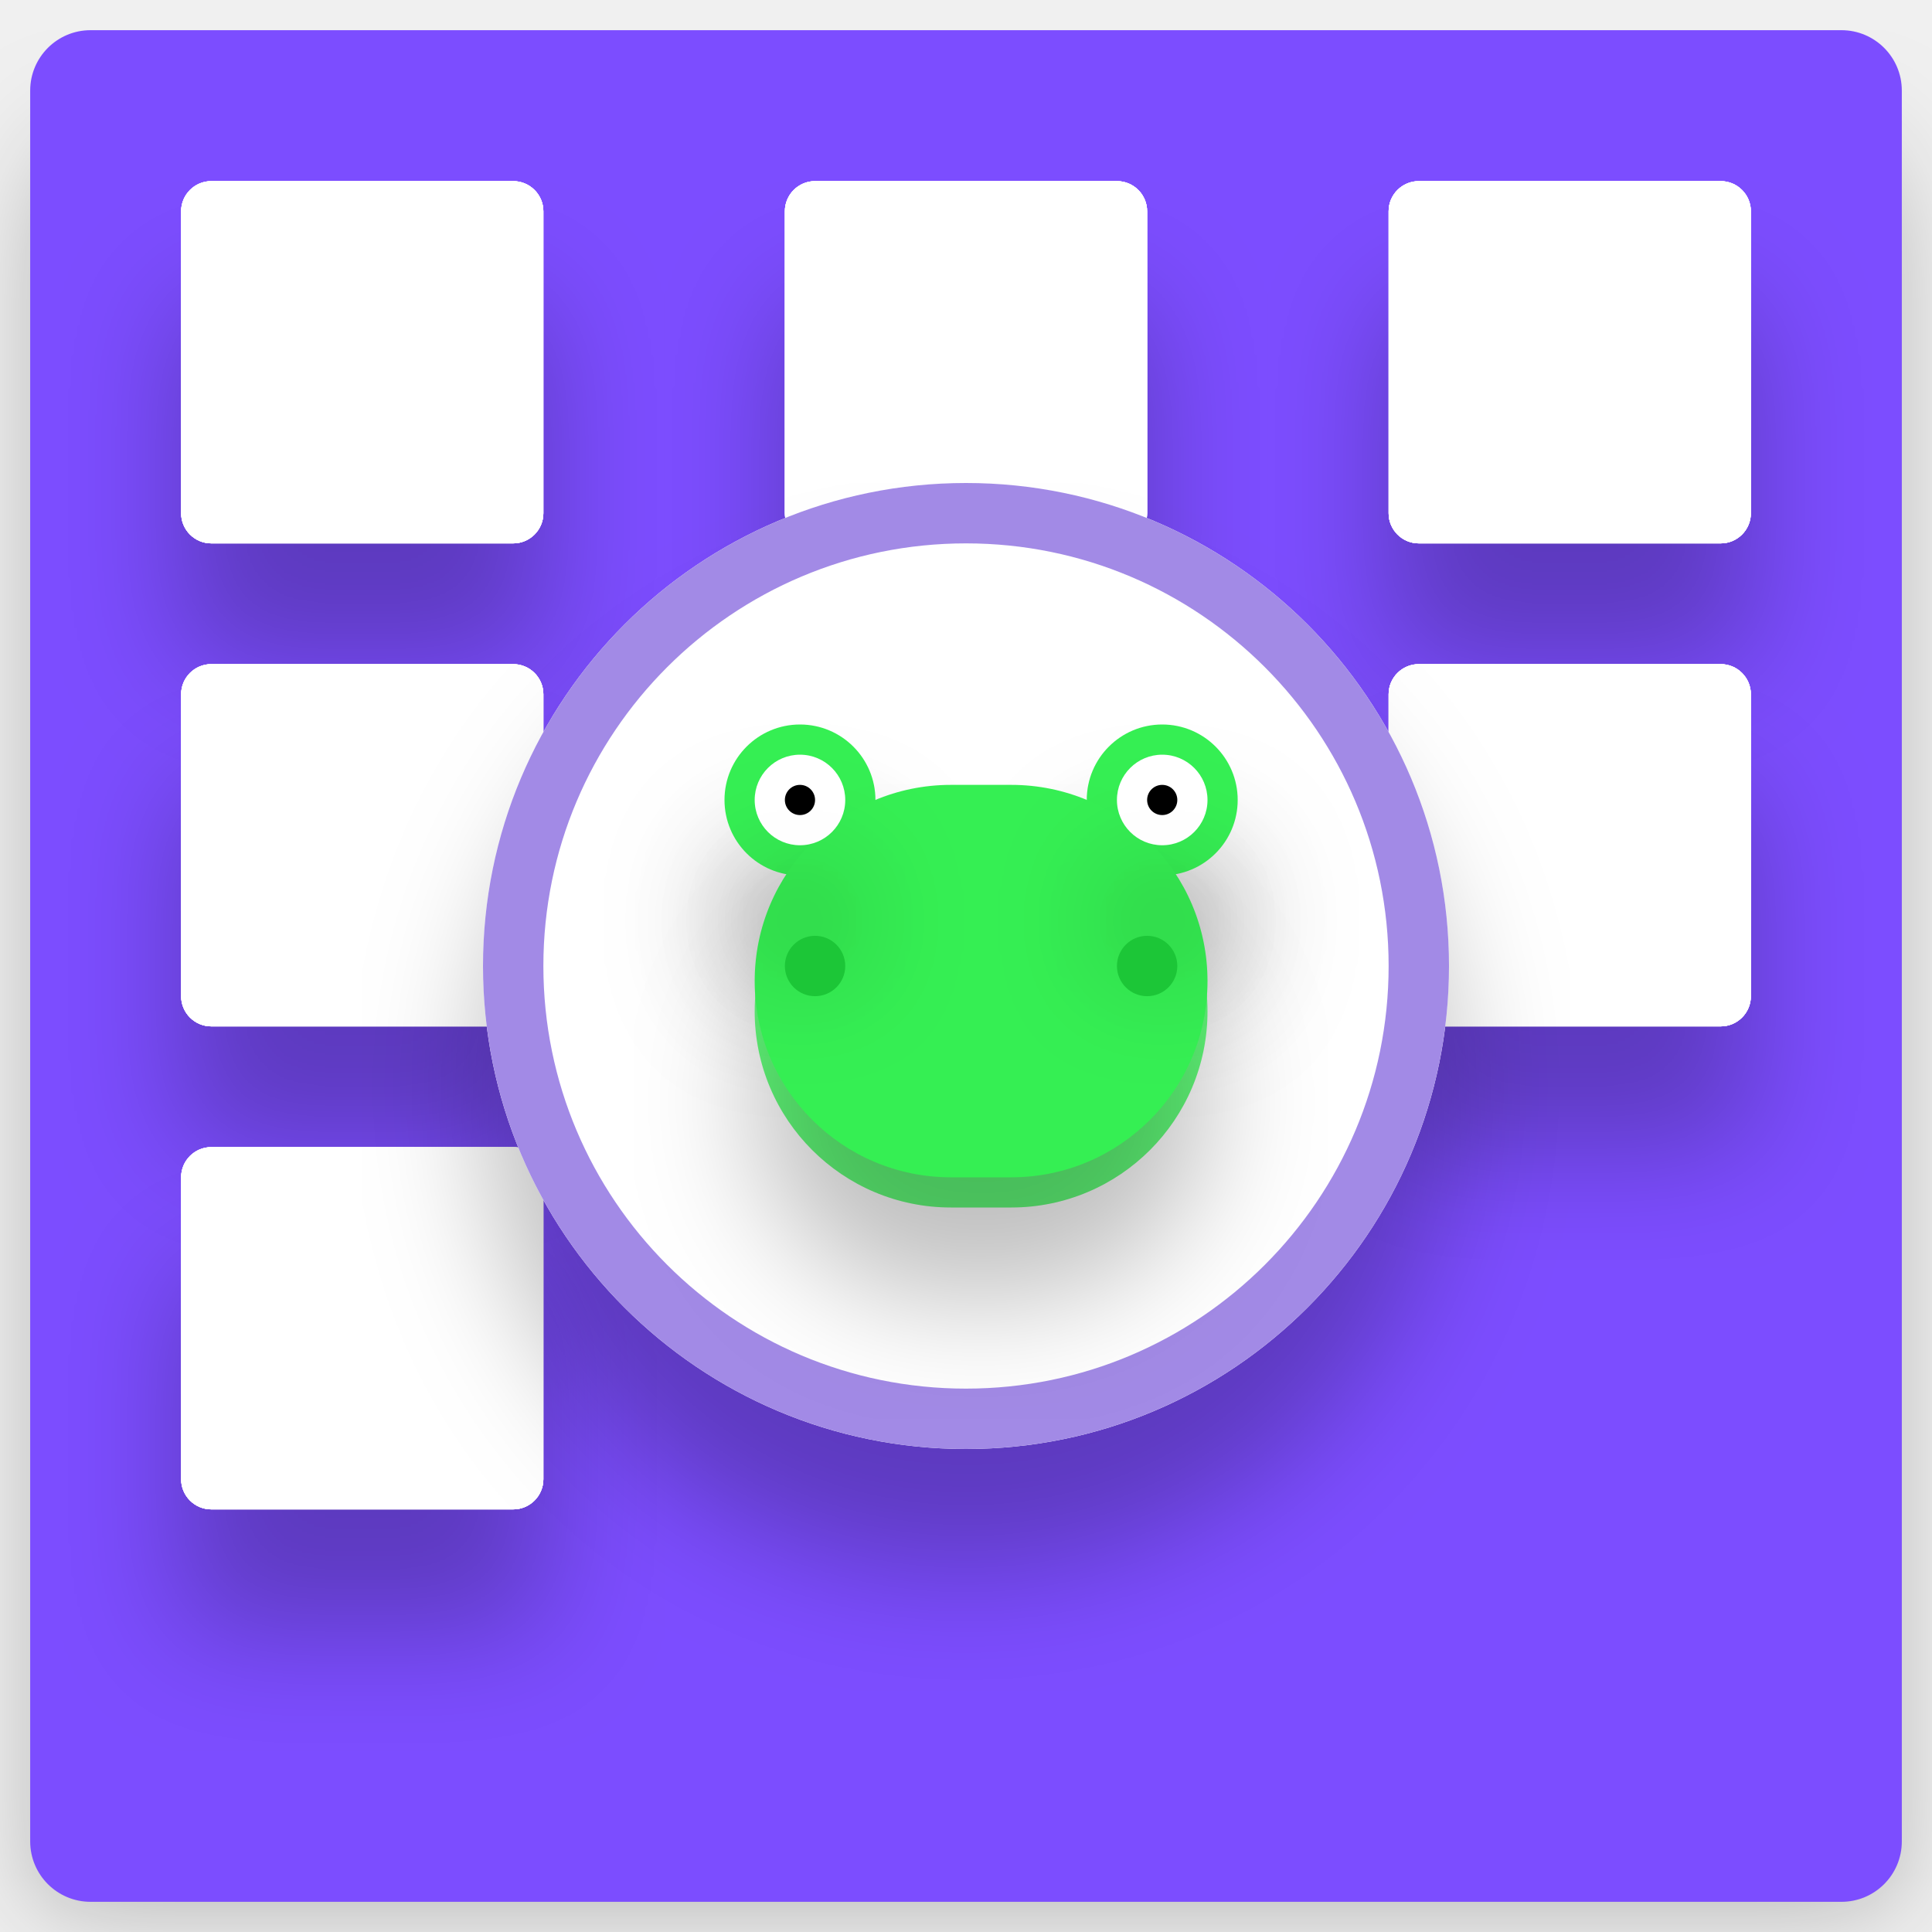
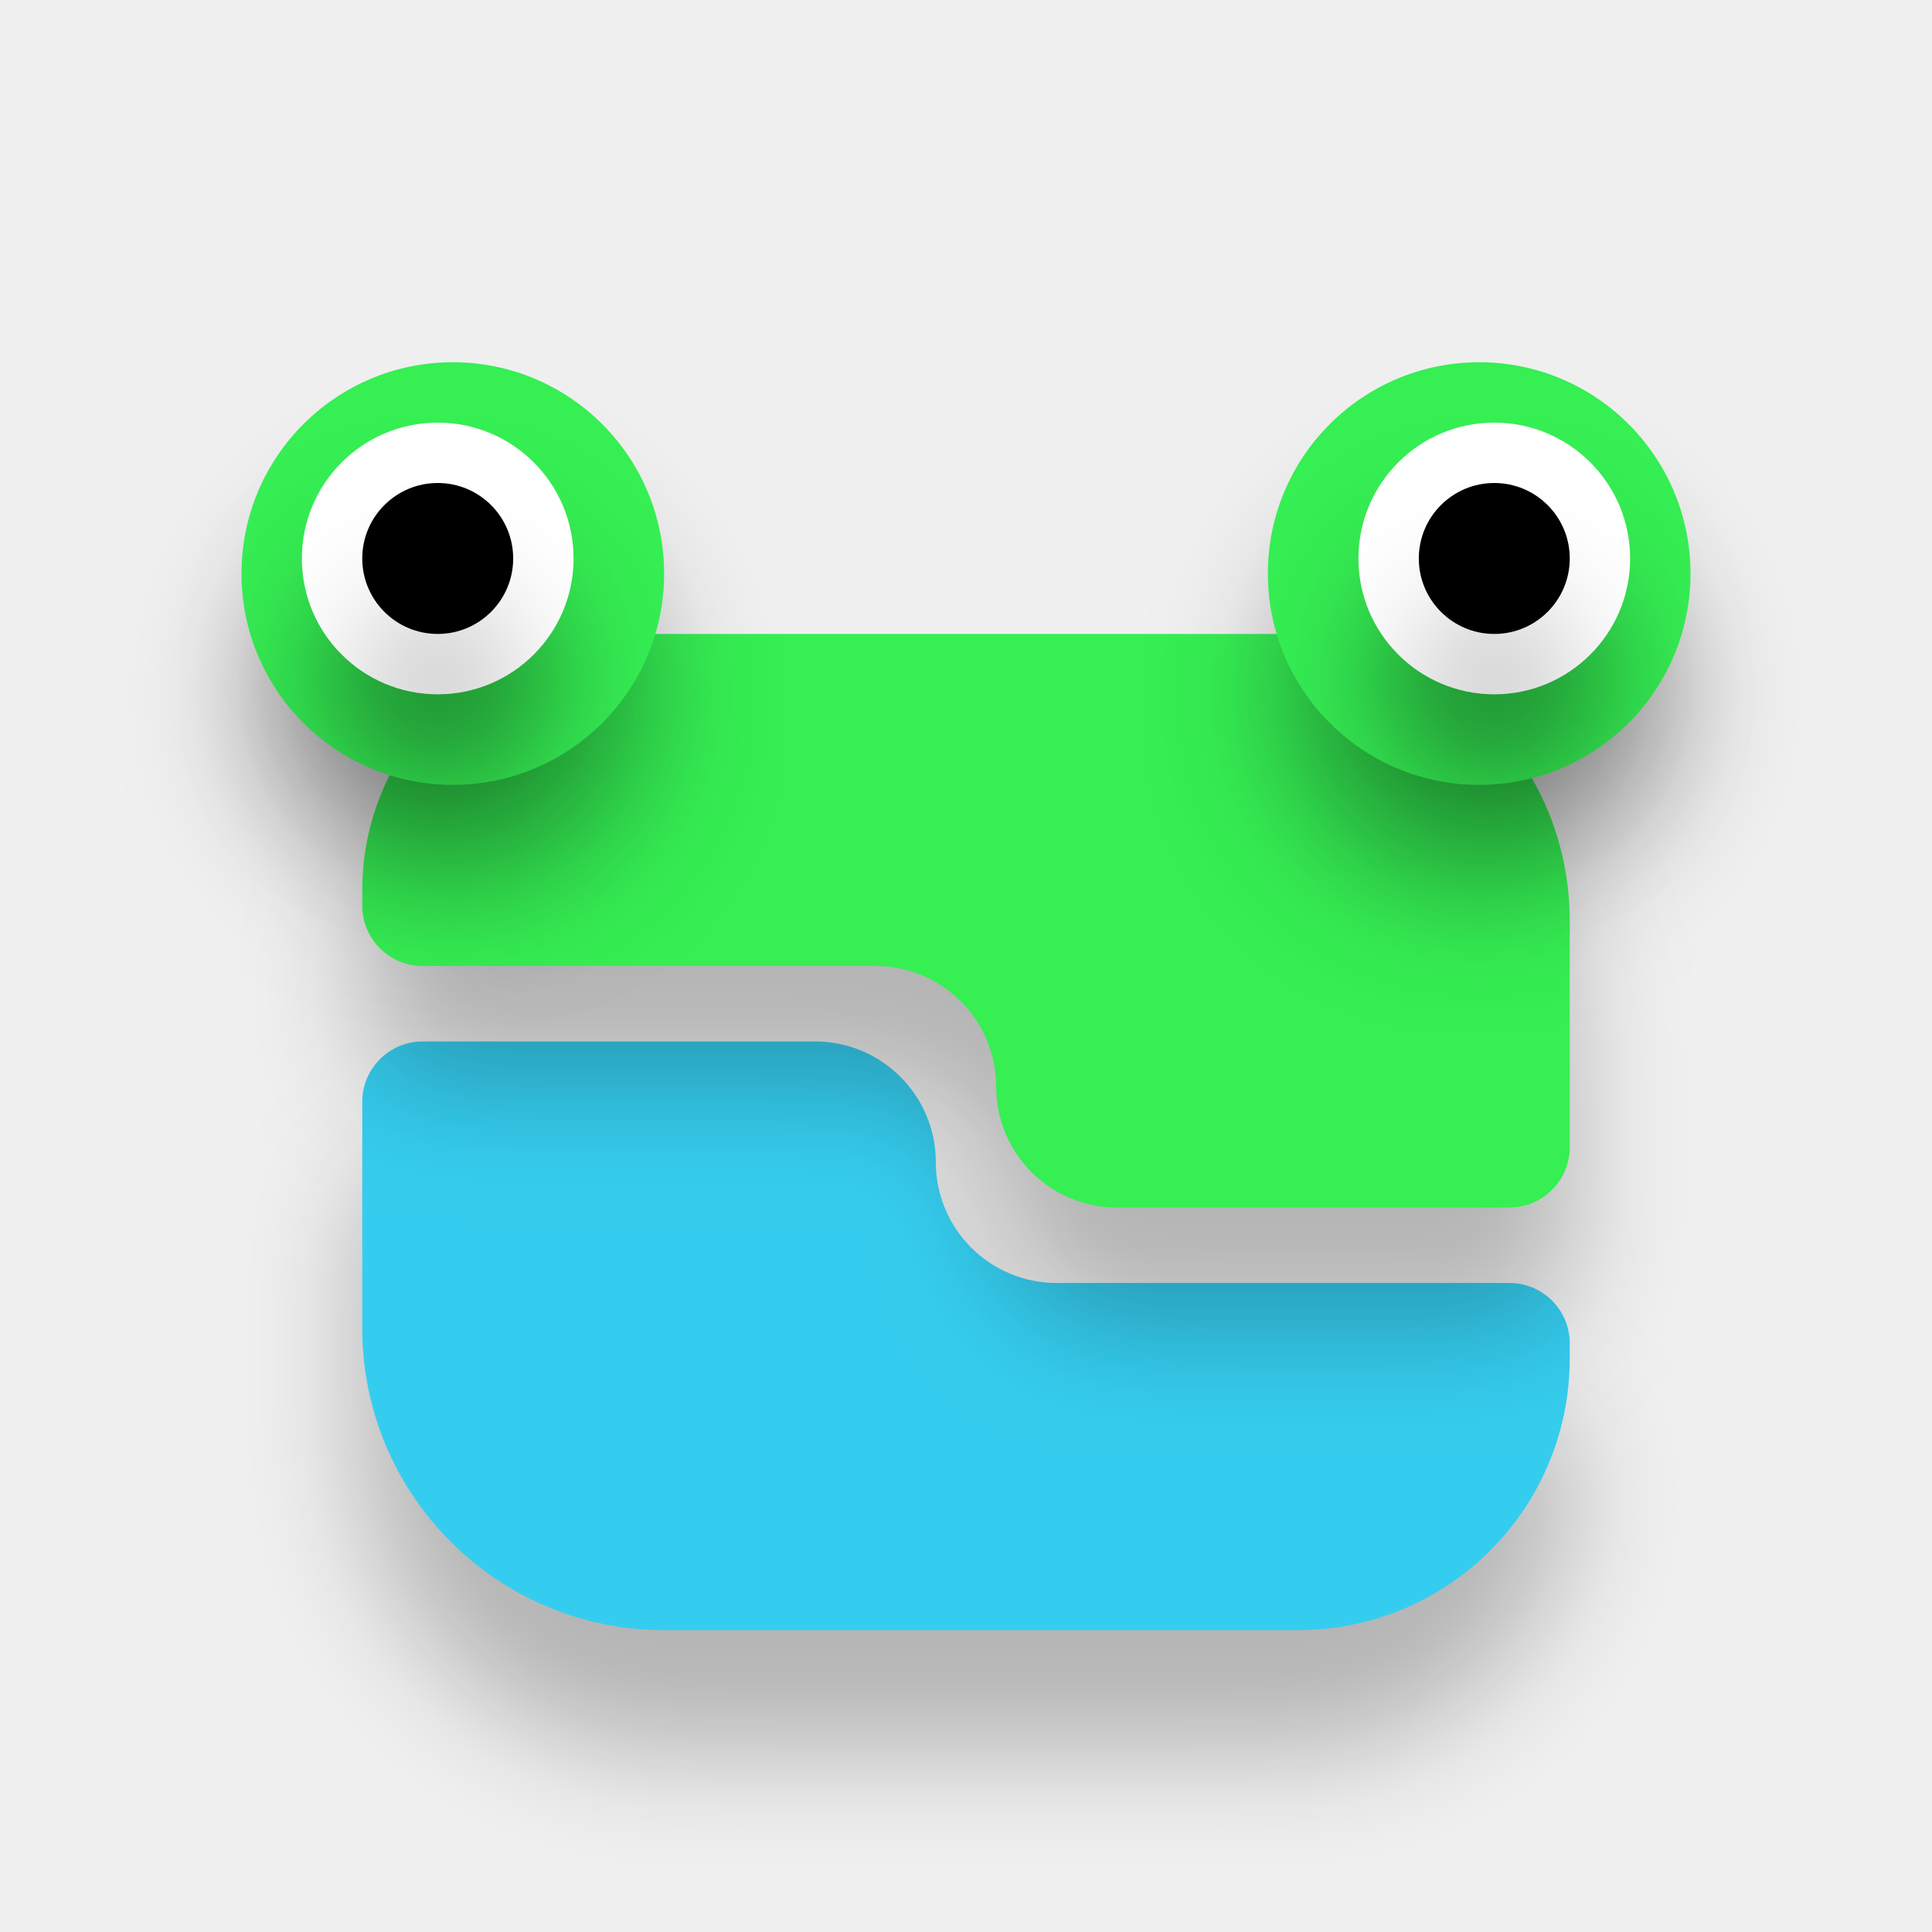
<svg xmlns="http://www.w3.org/2000/svg" width="64" height="64" viewBox="0 0 64 64" fill="none">
-   <g clip-path="url(#clip0)">
-     <g filter="url(#filter0_d)">
-       <rect x="1" y="1" width="62" height="62" rx="2" fill="#7C4DFF" />
-     </g>
-     <g filter="url(#filter1_d)">
-       <rect x="6" y="6" width="12" height="12" rx="1" fill="white" />
-       <rect x="6" y="6" width="12" height="12" rx="1" fill="white" />
-       <rect x="6" y="6" width="12" height="12" rx="1" fill="white" />
-       <rect x="6" y="6" width="12" height="12" rx="1" fill="white" />
-     </g>
-     <g filter="url(#filter2_d)">
-       <rect x="46" y="6" width="12" height="12" rx="1" fill="white" />
-       <rect x="46" y="6" width="12" height="12" rx="1" fill="white" />
-       <rect x="46" y="6" width="12" height="12" rx="1" fill="white" />
-       <rect x="46" y="6" width="12" height="12" rx="1" fill="white" />
-     </g>
-     <g filter="url(#filter3_d)">
-       <rect x="26" y="6" width="12" height="12" rx="1" fill="white" />
-       <rect x="26" y="6" width="12" height="12" rx="1" fill="white" />
-       <rect x="26" y="6" width="12" height="12" rx="1" fill="white" />
-       <rect x="26" y="6" width="12" height="12" rx="1" fill="white" />
-     </g>
-     <g filter="url(#filter4_d)">
-       <rect x="6" y="22" width="12" height="12" rx="1" fill="white" />
-       <rect x="6" y="22" width="12" height="12" rx="1" fill="white" />
-       <rect x="6" y="22" width="12" height="12" rx="1" fill="white" />
-       <rect x="6" y="22" width="12" height="12" rx="1" fill="white" />
-     </g>
-     <g filter="url(#filter5_d)">
-       <rect x="46" y="22" width="12" height="12" rx="1" fill="white" />
-       <rect x="46" y="22" width="12" height="12" rx="1" fill="white" />
-       <rect x="46" y="22" width="12" height="12" rx="1" fill="white" />
-       <rect x="46" y="22" width="12" height="12" rx="1" fill="white" />
-     </g>
-     <g filter="url(#filter6_d)">
-       <rect x="6" y="38" width="12" height="12" rx="1" fill="white" />
-       <rect x="6" y="38" width="12" height="12" rx="1" fill="white" />
-       <rect x="6" y="38" width="12" height="12" rx="1" fill="white" />
-       <rect x="6" y="38" width="12" height="12" rx="1" fill="white" />
-     </g>
-     <g filter="url(#filter7_d)">
-       <circle cx="32" cy="32" r="16" fill="white" />
-       <circle cx="32" cy="32" r="15" stroke="#A28AE6" stroke-width="2" />
-     </g>
-     <g filter="url(#filter8_d)">
-       <circle cx="26.5" cy="26.5" r="2.5" fill="#35EF53" />
-     </g>
-     <g filter="url(#filter9_d)">
-       <circle cx="38.5" cy="26.5" r="2.5" fill="#35EF53" />
-     </g>
-     <rect x="25" y="27" width="15" height="13" rx="6.5" fill="#61FC79" />
-     <g filter="url(#filter10_d)">
-       <rect x="25" y="26" width="15" height="13" rx="6.5" fill="#35EF53" />
-     </g>
-     <g filter="url(#filter11_d)">
-       <circle cx="26.5" cy="26.5" r="1.5" fill="white" />
-     </g>
-     <g filter="url(#filter12_d)">
-       <circle cx="26.5" cy="26.5" r="0.5" fill="black" />
-     </g>
-     <g filter="url(#filter13_d)">
-       <circle cx="38.5" cy="26.5" r="1.5" fill="white" />
-     </g>
-     <g filter="url(#filter14_d)">
-       <circle cx="38.5" cy="26.5" r="0.5" fill="black" />
-     </g>
-     <circle cx="27" cy="32" r="1" fill="#1CC637" />
-     <path d="M39 32C39 32.552 38.552 33 38 33C37.448 33 37 32.552 37 32C37 31.448 37.448 31 38 31C38.552 31 39 31.448 39 32Z" fill="#1CC637" />
+   <g filter="url(#filter0_d_1791_2)">
+     <path d="M52 45C52 49.971 47.971 54 43 54H42H22C16.477 54 12 49.523 12 44V44V36.5C12 35.395 12.895 34.5 14 34.5H27C29.209 34.5 31 36.291 31 38.5V38.5C31 40.709 32.791 42.5 35 42.5H50C51.105 42.5 52 43.395 52 44.5V45V45Z" fill="#35CDEF" />
+   </g>
+   <g filter="url(#filter1_d_1791_2)">
+     <path d="M12 29.5C12 24.806 15.806 21 20.5 21H22H42.5C47.747 21 52 25.253 52 30.5V30.5V38C52 39.105 51.105 40 50 40H37C34.791 40 33 38.209 33 36V36C33 33.791 31.209 32 29 32H14C12.895 32 12 31.105 12 30V29.5V29.5Z" fill="#35EF53" />
+   </g>
+   <g filter="url(#filter2_d_1791_2)">
+     <circle cx="15" cy="19" r="7" fill="#35EF53" />
+   </g>
+   <g filter="url(#filter3_d_1791_2)">
+     <circle cx="14.5" cy="18.5" r="4.5" fill="white" />
+   </g>
+   <g filter="url(#filter4_d_1791_2)">
+     <circle cx="14.5" cy="18.5" r="2.5" fill="black" />
+   </g>
+   <g filter="url(#filter5_d_1791_2)">
+     <circle cx="49" cy="19" r="7" fill="#35EF53" />
+   </g>
+   <g filter="url(#filter6_d_1791_2)">
+     <circle cx="49.5" cy="18.5" r="4.5" fill="white" />
+   </g>
+   <g filter="url(#filter7_d_1791_2)">
+     <circle cx="49.5" cy="18.5" r="2.5" fill="black" />
  </g>
  <defs>
-     <filter id="filter0_d" x="-3" y="1" width="70" height="70" filterUnits="userSpaceOnUse" color-interpolation-filters="sRGB">
+     <filter id="filter0_d_1791_2" x="8" y="34.5" width="48" height="27.5" filterUnits="userSpaceOnUse" color-interpolation-filters="sRGB">
      <feFlood flood-opacity="0" result="BackgroundImageFix" />
-       <feColorMatrix in="SourceAlpha" type="matrix" values="0 0 0 0 0 0 0 0 0 0 0 0 0 0 0 0 0 0 127 0" />
+       <feColorMatrix in="SourceAlpha" type="matrix" values="0 0 0 0 0 0 0 0 0 0 0 0 0 0 0 0 0 0 127 0" result="hardAlpha" />
      <feOffset dy="4" />
      <feGaussianBlur stdDeviation="2" />
      <feColorMatrix type="matrix" values="0 0 0 0 0 0 0 0 0 0 0 0 0 0 0 0 0 0 0.25 0" />
-       <feBlend mode="normal" in2="BackgroundImageFix" result="effect1_dropShadow" />
-       <feBlend mode="normal" in="SourceGraphic" in2="effect1_dropShadow" result="shape" />
+       <feBlend mode="normal" in2="BackgroundImageFix" result="effect1_dropShadow_1791_2" />
+       <feBlend mode="normal" in="SourceGraphic" in2="effect1_dropShadow_1791_2" result="shape" />
    </filter>
-     <filter id="filter1_d" x="2" y="6" width="20" height="20" filterUnits="userSpaceOnUse" color-interpolation-filters="sRGB">
+     <filter id="filter1_d_1791_2" x="8" y="21" width="48" height="27" filterUnits="userSpaceOnUse" color-interpolation-filters="sRGB">
      <feFlood flood-opacity="0" result="BackgroundImageFix" />
-       <feColorMatrix in="SourceAlpha" type="matrix" values="0 0 0 0 0 0 0 0 0 0 0 0 0 0 0 0 0 0 127 0" />
+       <feColorMatrix in="SourceAlpha" type="matrix" values="0 0 0 0 0 0 0 0 0 0 0 0 0 0 0 0 0 0 127 0" result="hardAlpha" />
      <feOffset dy="4" />
      <feGaussianBlur stdDeviation="2" />
      <feColorMatrix type="matrix" values="0 0 0 0 0 0 0 0 0 0 0 0 0 0 0 0 0 0 0.25 0" />
-       <feBlend mode="normal" in2="BackgroundImageFix" result="effect1_dropShadow" />
-       <feBlend mode="normal" in="SourceGraphic" in2="effect1_dropShadow" result="shape" />
+       <feBlend mode="normal" in2="BackgroundImageFix" result="effect1_dropShadow_1791_2" />
+       <feBlend mode="normal" in="SourceGraphic" in2="effect1_dropShadow_1791_2" result="shape" />
    </filter>
-     <filter id="filter2_d" x="42" y="6" width="20" height="20" filterUnits="userSpaceOnUse" color-interpolation-filters="sRGB">
+     <filter id="filter2_d_1791_2" x="4" y="12" width="22" height="22" filterUnits="userSpaceOnUse" color-interpolation-filters="sRGB">
      <feFlood flood-opacity="0" result="BackgroundImageFix" />
-       <feColorMatrix in="SourceAlpha" type="matrix" values="0 0 0 0 0 0 0 0 0 0 0 0 0 0 0 0 0 0 127 0" />
+       <feColorMatrix in="SourceAlpha" type="matrix" values="0 0 0 0 0 0 0 0 0 0 0 0 0 0 0 0 0 0 127 0" result="hardAlpha" />
      <feOffset dy="4" />
      <feGaussianBlur stdDeviation="2" />
      <feColorMatrix type="matrix" values="0 0 0 0 0 0 0 0 0 0 0 0 0 0 0 0 0 0 0.25 0" />
-       <feBlend mode="normal" in2="BackgroundImageFix" result="effect1_dropShadow" />
-       <feBlend mode="normal" in="SourceGraphic" in2="effect1_dropShadow" result="shape" />
+       <feBlend mode="normal" in2="BackgroundImageFix" result="effect1_dropShadow_1791_2" />
+       <feBlend mode="normal" in="SourceGraphic" in2="effect1_dropShadow_1791_2" result="shape" />
    </filter>
-     <filter id="filter3_d" x="22" y="6" width="20" height="20" filterUnits="userSpaceOnUse" color-interpolation-filters="sRGB">
+     <filter id="filter3_d_1791_2" x="6" y="14" width="17" height="17" filterUnits="userSpaceOnUse" color-interpolation-filters="sRGB">
      <feFlood flood-opacity="0" result="BackgroundImageFix" />
-       <feColorMatrix in="SourceAlpha" type="matrix" values="0 0 0 0 0 0 0 0 0 0 0 0 0 0 0 0 0 0 127 0" />
+       <feColorMatrix in="SourceAlpha" type="matrix" values="0 0 0 0 0 0 0 0 0 0 0 0 0 0 0 0 0 0 127 0" result="hardAlpha" />
      <feOffset dy="4" />
      <feGaussianBlur stdDeviation="2" />
      <feColorMatrix type="matrix" values="0 0 0 0 0 0 0 0 0 0 0 0 0 0 0 0 0 0 0.25 0" />
-       <feBlend mode="normal" in2="BackgroundImageFix" result="effect1_dropShadow" />
-       <feBlend mode="normal" in="SourceGraphic" in2="effect1_dropShadow" result="shape" />
+       <feBlend mode="normal" in2="BackgroundImageFix" result="effect1_dropShadow_1791_2" />
+       <feBlend mode="normal" in="SourceGraphic" in2="effect1_dropShadow_1791_2" result="shape" />
    </filter>
-     <filter id="filter4_d" x="2" y="22" width="20" height="20" filterUnits="userSpaceOnUse" color-interpolation-filters="sRGB">
+     <filter id="filter4_d_1791_2" x="8" y="16" width="13" height="13" filterUnits="userSpaceOnUse" color-interpolation-filters="sRGB">
      <feFlood flood-opacity="0" result="BackgroundImageFix" />
-       <feColorMatrix in="SourceAlpha" type="matrix" values="0 0 0 0 0 0 0 0 0 0 0 0 0 0 0 0 0 0 127 0" />
+       <feColorMatrix in="SourceAlpha" type="matrix" values="0 0 0 0 0 0 0 0 0 0 0 0 0 0 0 0 0 0 127 0" result="hardAlpha" />
      <feOffset dy="4" />
      <feGaussianBlur stdDeviation="2" />
      <feColorMatrix type="matrix" values="0 0 0 0 0 0 0 0 0 0 0 0 0 0 0 0 0 0 0.25 0" />
-       <feBlend mode="normal" in2="BackgroundImageFix" result="effect1_dropShadow" />
-       <feBlend mode="normal" in="SourceGraphic" in2="effect1_dropShadow" result="shape" />
+       <feBlend mode="normal" in2="BackgroundImageFix" result="effect1_dropShadow_1791_2" />
+       <feBlend mode="normal" in="SourceGraphic" in2="effect1_dropShadow_1791_2" result="shape" />
    </filter>
-     <filter id="filter5_d" x="42" y="22" width="20" height="20" filterUnits="userSpaceOnUse" color-interpolation-filters="sRGB">
+     <filter id="filter5_d_1791_2" x="38" y="12" width="22" height="22" filterUnits="userSpaceOnUse" color-interpolation-filters="sRGB">
      <feFlood flood-opacity="0" result="BackgroundImageFix" />
-       <feColorMatrix in="SourceAlpha" type="matrix" values="0 0 0 0 0 0 0 0 0 0 0 0 0 0 0 0 0 0 127 0" />
+       <feColorMatrix in="SourceAlpha" type="matrix" values="0 0 0 0 0 0 0 0 0 0 0 0 0 0 0 0 0 0 127 0" result="hardAlpha" />
      <feOffset dy="4" />
      <feGaussianBlur stdDeviation="2" />
      <feColorMatrix type="matrix" values="0 0 0 0 0 0 0 0 0 0 0 0 0 0 0 0 0 0 0.25 0" />
-       <feBlend mode="normal" in2="BackgroundImageFix" result="effect1_dropShadow" />
-       <feBlend mode="normal" in="SourceGraphic" in2="effect1_dropShadow" result="shape" />
+       <feBlend mode="normal" in2="BackgroundImageFix" result="effect1_dropShadow_1791_2" />
+       <feBlend mode="normal" in="SourceGraphic" in2="effect1_dropShadow_1791_2" result="shape" />
    </filter>
-     <filter id="filter6_d" x="2" y="38" width="20" height="20" filterUnits="userSpaceOnUse" color-interpolation-filters="sRGB">
+     <filter id="filter6_d_1791_2" x="41" y="14" width="17" height="17" filterUnits="userSpaceOnUse" color-interpolation-filters="sRGB">
      <feFlood flood-opacity="0" result="BackgroundImageFix" />
-       <feColorMatrix in="SourceAlpha" type="matrix" values="0 0 0 0 0 0 0 0 0 0 0 0 0 0 0 0 0 0 127 0" />
+       <feColorMatrix in="SourceAlpha" type="matrix" values="0 0 0 0 0 0 0 0 0 0 0 0 0 0 0 0 0 0 127 0" result="hardAlpha" />
      <feOffset dy="4" />
      <feGaussianBlur stdDeviation="2" />
      <feColorMatrix type="matrix" values="0 0 0 0 0 0 0 0 0 0 0 0 0 0 0 0 0 0 0.25 0" />
-       <feBlend mode="normal" in2="BackgroundImageFix" result="effect1_dropShadow" />
-       <feBlend mode="normal" in="SourceGraphic" in2="effect1_dropShadow" result="shape" />
+       <feBlend mode="normal" in2="BackgroundImageFix" result="effect1_dropShadow_1791_2" />
+       <feBlend mode="normal" in="SourceGraphic" in2="effect1_dropShadow_1791_2" result="shape" />
    </filter>
-     <filter id="filter7_d" x="12" y="16" width="40" height="40" filterUnits="userSpaceOnUse" color-interpolation-filters="sRGB">
+     <filter id="filter7_d_1791_2" x="43" y="16" width="13" height="13" filterUnits="userSpaceOnUse" color-interpolation-filters="sRGB">
      <feFlood flood-opacity="0" result="BackgroundImageFix" />
-       <feColorMatrix in="SourceAlpha" type="matrix" values="0 0 0 0 0 0 0 0 0 0 0 0 0 0 0 0 0 0 127 0" />
+       <feColorMatrix in="SourceAlpha" type="matrix" values="0 0 0 0 0 0 0 0 0 0 0 0 0 0 0 0 0 0 127 0" result="hardAlpha" />
      <feOffset dy="4" />
      <feGaussianBlur stdDeviation="2" />
      <feColorMatrix type="matrix" values="0 0 0 0 0 0 0 0 0 0 0 0 0 0 0 0 0 0 0.25 0" />
-       <feBlend mode="normal" in2="BackgroundImageFix" result="effect1_dropShadow" />
-       <feBlend mode="normal" in="SourceGraphic" in2="effect1_dropShadow" result="shape" />
+       <feBlend mode="normal" in2="BackgroundImageFix" result="effect1_dropShadow_1791_2" />
+       <feBlend mode="normal" in="SourceGraphic" in2="effect1_dropShadow_1791_2" result="shape" />
    </filter>
-     <filter id="filter8_d" x="20" y="24" width="13" height="13" filterUnits="userSpaceOnUse" color-interpolation-filters="sRGB">
-       <feFlood flood-opacity="0" result="BackgroundImageFix" />
-       <feColorMatrix in="SourceAlpha" type="matrix" values="0 0 0 0 0 0 0 0 0 0 0 0 0 0 0 0 0 0 127 0" />
-       <feOffset dy="4" />
-       <feGaussianBlur stdDeviation="2" />
-       <feColorMatrix type="matrix" values="0 0 0 0 0 0 0 0 0 0 0 0 0 0 0 0 0 0 0.25 0" />
-       <feBlend mode="normal" in2="BackgroundImageFix" result="effect1_dropShadow" />
-       <feBlend mode="normal" in="SourceGraphic" in2="effect1_dropShadow" result="shape" />
-     </filter>
-     <filter id="filter9_d" x="32" y="24" width="13" height="13" filterUnits="userSpaceOnUse" color-interpolation-filters="sRGB">
-       <feFlood flood-opacity="0" result="BackgroundImageFix" />
-       <feColorMatrix in="SourceAlpha" type="matrix" values="0 0 0 0 0 0 0 0 0 0 0 0 0 0 0 0 0 0 127 0" />
-       <feOffset dy="4" />
-       <feGaussianBlur stdDeviation="2" />
-       <feColorMatrix type="matrix" values="0 0 0 0 0 0 0 0 0 0 0 0 0 0 0 0 0 0 0.25 0" />
-       <feBlend mode="normal" in2="BackgroundImageFix" result="effect1_dropShadow" />
-       <feBlend mode="normal" in="SourceGraphic" in2="effect1_dropShadow" result="shape" />
-     </filter>
-     <filter id="filter10_d" x="21" y="26" width="23" height="21" filterUnits="userSpaceOnUse" color-interpolation-filters="sRGB">
-       <feFlood flood-opacity="0" result="BackgroundImageFix" />
-       <feColorMatrix in="SourceAlpha" type="matrix" values="0 0 0 0 0 0 0 0 0 0 0 0 0 0 0 0 0 0 127 0" />
-       <feOffset dy="4" />
-       <feGaussianBlur stdDeviation="2" />
-       <feColorMatrix type="matrix" values="0 0 0 0 0 0 0 0 0 0 0 0 0 0 0 0 0 0 0.25 0" />
-       <feBlend mode="normal" in2="BackgroundImageFix" result="effect1_dropShadow" />
-       <feBlend mode="normal" in="SourceGraphic" in2="effect1_dropShadow" result="shape" />
-     </filter>
-     <filter id="filter11_d" x="21" y="25" width="11" height="11" filterUnits="userSpaceOnUse" color-interpolation-filters="sRGB">
-       <feFlood flood-opacity="0" result="BackgroundImageFix" />
-       <feColorMatrix in="SourceAlpha" type="matrix" values="0 0 0 0 0 0 0 0 0 0 0 0 0 0 0 0 0 0 127 0" />
-       <feOffset dy="4" />
-       <feGaussianBlur stdDeviation="2" />
-       <feColorMatrix type="matrix" values="0 0 0 0 0 0 0 0 0 0 0 0 0 0 0 0 0 0 0.25 0" />
-       <feBlend mode="normal" in2="BackgroundImageFix" result="effect1_dropShadow" />
-       <feBlend mode="normal" in="SourceGraphic" in2="effect1_dropShadow" result="shape" />
-     </filter>
-     <filter id="filter12_d" x="22" y="26" width="9" height="9" filterUnits="userSpaceOnUse" color-interpolation-filters="sRGB">
-       <feFlood flood-opacity="0" result="BackgroundImageFix" />
-       <feColorMatrix in="SourceAlpha" type="matrix" values="0 0 0 0 0 0 0 0 0 0 0 0 0 0 0 0 0 0 127 0" />
-       <feOffset dy="4" />
-       <feGaussianBlur stdDeviation="2" />
-       <feColorMatrix type="matrix" values="0 0 0 0 0 0 0 0 0 0 0 0 0 0 0 0 0 0 0.25 0" />
-       <feBlend mode="normal" in2="BackgroundImageFix" result="effect1_dropShadow" />
-       <feBlend mode="normal" in="SourceGraphic" in2="effect1_dropShadow" result="shape" />
-     </filter>
-     <filter id="filter13_d" x="33" y="25" width="11" height="11" filterUnits="userSpaceOnUse" color-interpolation-filters="sRGB">
-       <feFlood flood-opacity="0" result="BackgroundImageFix" />
-       <feColorMatrix in="SourceAlpha" type="matrix" values="0 0 0 0 0 0 0 0 0 0 0 0 0 0 0 0 0 0 127 0" />
-       <feOffset dy="4" />
-       <feGaussianBlur stdDeviation="2" />
-       <feColorMatrix type="matrix" values="0 0 0 0 0 0 0 0 0 0 0 0 0 0 0 0 0 0 0.25 0" />
-       <feBlend mode="normal" in2="BackgroundImageFix" result="effect1_dropShadow" />
-       <feBlend mode="normal" in="SourceGraphic" in2="effect1_dropShadow" result="shape" />
-     </filter>
-     <filter id="filter14_d" x="34" y="26" width="9" height="9" filterUnits="userSpaceOnUse" color-interpolation-filters="sRGB">
-       <feFlood flood-opacity="0" result="BackgroundImageFix" />
-       <feColorMatrix in="SourceAlpha" type="matrix" values="0 0 0 0 0 0 0 0 0 0 0 0 0 0 0 0 0 0 127 0" />
-       <feOffset dy="4" />
-       <feGaussianBlur stdDeviation="2" />
-       <feColorMatrix type="matrix" values="0 0 0 0 0 0 0 0 0 0 0 0 0 0 0 0 0 0 0.25 0" />
-       <feBlend mode="normal" in2="BackgroundImageFix" result="effect1_dropShadow" />
-       <feBlend mode="normal" in="SourceGraphic" in2="effect1_dropShadow" result="shape" />
-     </filter>
-     <clipPath id="clip0">
-       <rect width="64" height="64" fill="white" />
-     </clipPath>
  </defs>
</svg>
